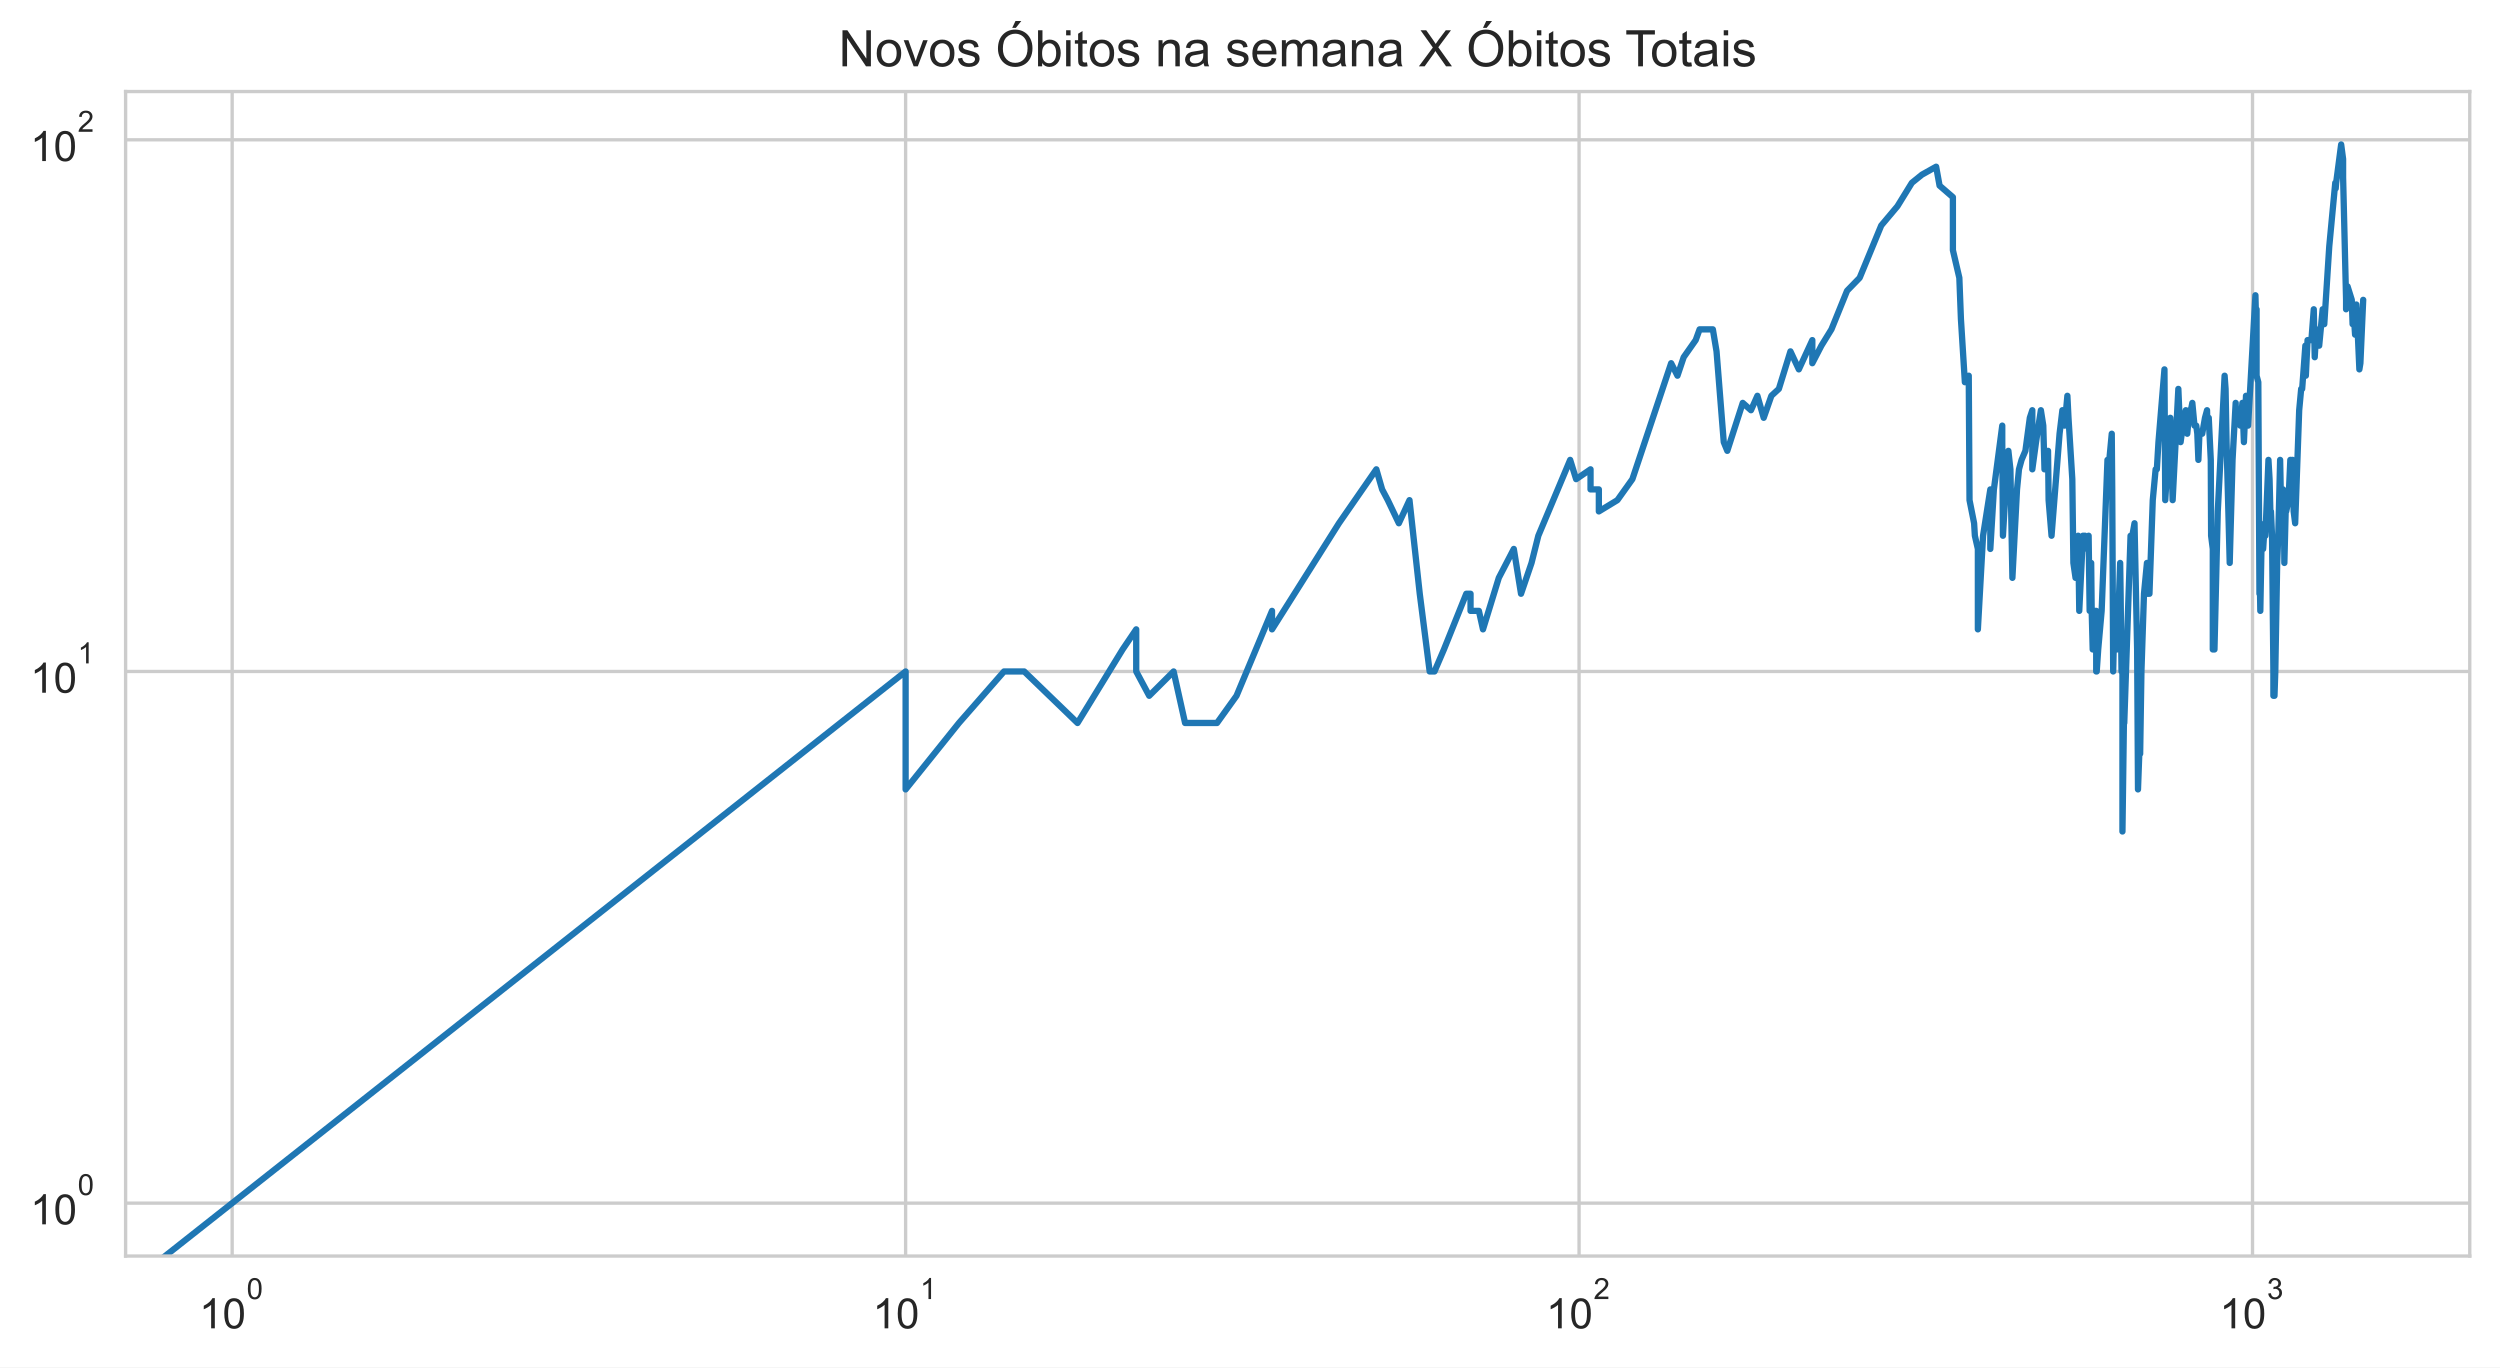
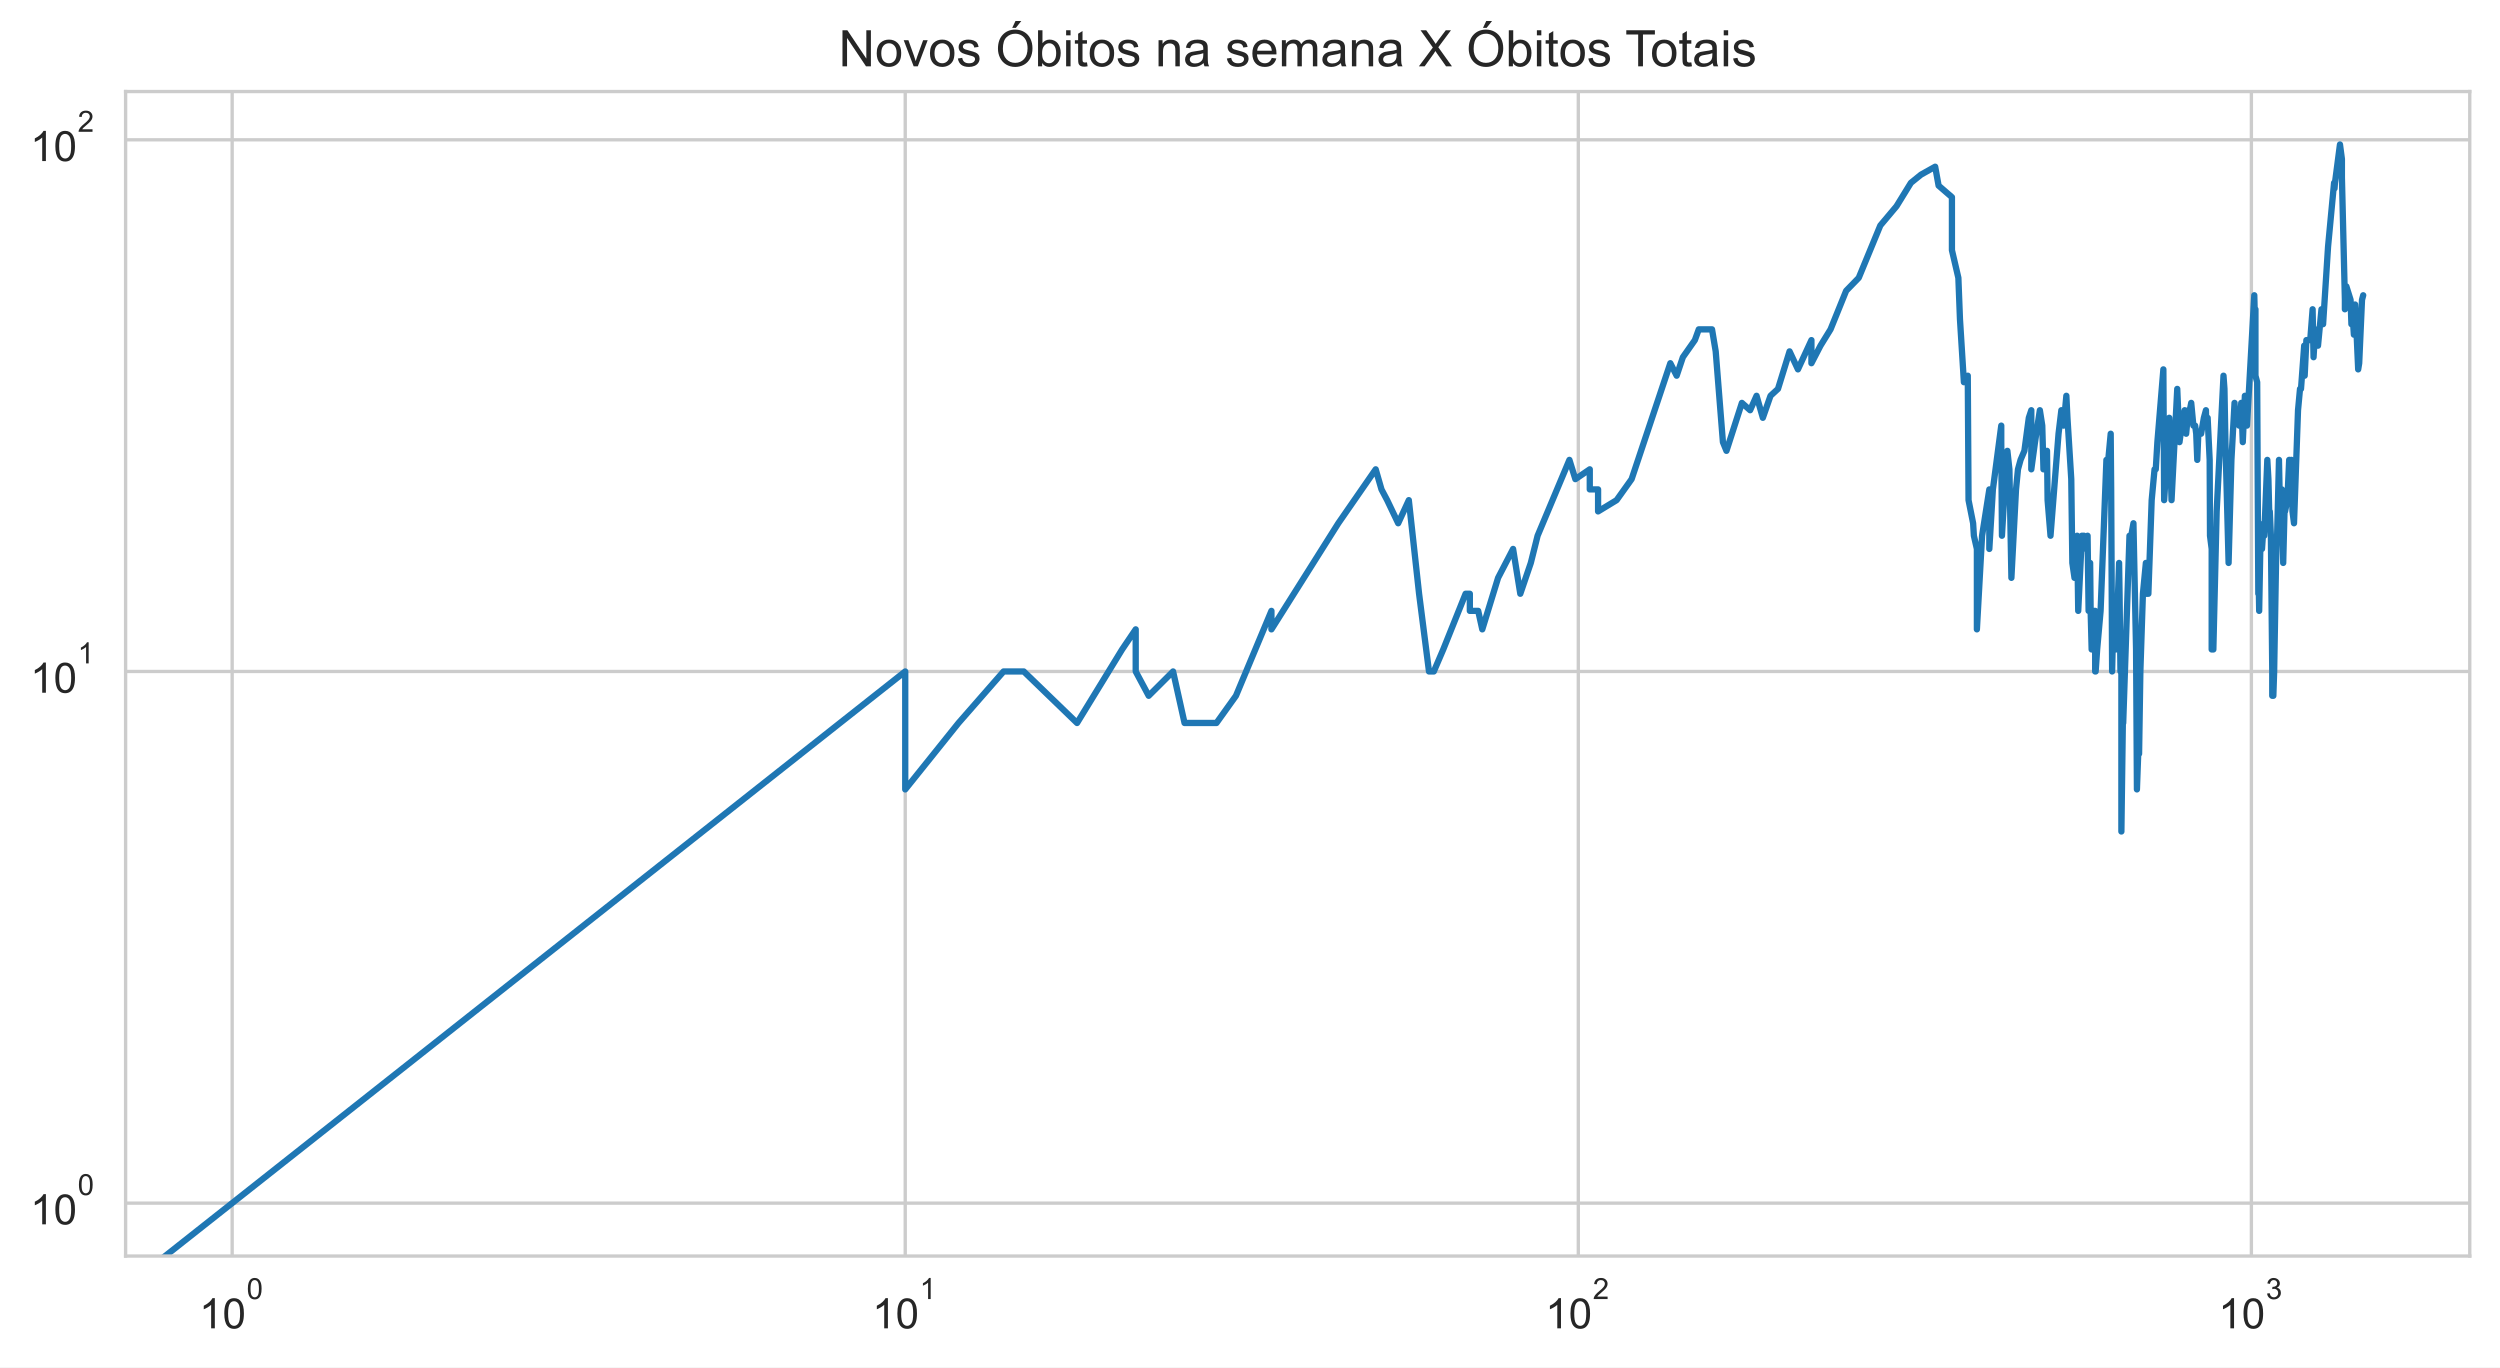
<svg xmlns="http://www.w3.org/2000/svg" xmlns:xlink="http://www.w3.org/1999/xlink" height="325.489pt" version="1.1" viewBox="0 0 595.1 325.489" width="595.1pt">
  <defs>
    <style type="text/css">*{stroke-linecap:butt;stroke-linejoin:round;}</style>
  </defs>
  <g id="figure_1">
    <g id="patch_1">
      <path d="M 0 325.489  L 595.1 325.489  L 595.1 0  L 0 0  z " style="fill:#ffffff;" />
    </g>
    <g id="axes_1">
      <g id="patch_2">
        <path d="M 29.9 298.989  L 587.9 298.989  L 587.9 21.789  L 29.9 21.789  z " style="fill:#ffffff;" />
      </g>
      <g id="matplotlib.axis_1">
        <g id="xtick_1">
          <g id="line2d_1">
-             <path clip-path="url(#p355c9e0481)" d="M 55.264 298.989  L 55.264 21.789  " style="fill:none;stroke:#cccccc;stroke-linecap:round;stroke-width:0.8;" />
+             <path clip-path="url(#p734bae576e)" d="M 55.264 298.989  L 55.264 21.789  " style="fill:none;stroke:#cccccc;stroke-linecap:round;stroke-width:0.8;" />
          </g>
          <g id="text_1">
            <g style="fill:#262626;" transform="translate(47.41364 316.3019)scale(0.1 -0.1)">
              <defs>
                <path d="M 2384 0  L 1822 0  L 1822 3584  Q 1619 3391 1289 3197  Q 959 3003 697 2906  L 697 3450  Q 1169 3672 1522 3987  Q 1875 4303 2022 4600  L 2384 4600  L 2384 0  z " id="ArialMT-31" transform="scale(0.015625)" />
                <path d="M 266 2259  Q 266 3072 433 3567  Q 600 4063 929 4331  Q 1259 4600 1759 4600  Q 2128 4600 2406 4451  Q 2684 4303 2865 4023  Q 3047 3744 3150 3342  Q 3253 2941 3253 2259  Q 3253 1453 3087 958  Q 2922 463 2592 192  Q 2263 -78 1759 -78  Q 1097 -78 719 397  Q 266 969 266 2259  z M 844 2259  Q 844 1131 1108 757  Q 1372 384 1759 384  Q 2147 384 2411 759  Q 2675 1134 2675 2259  Q 2675 3391 2411 3762  Q 2147 4134 1753 4134  Q 1366 4134 1134 3806  Q 844 3388 844 2259  z " id="ArialMT-30" transform="scale(0.015625)" />
              </defs>
              <use transform="translate(0 0.99375)" xlink:href="#ArialMT-31" />
              <use transform="translate(55.61523 0.99375)" xlink:href="#ArialMT-30" />
              <use transform="translate(112.9728 70.6875)scale(0.7)" xlink:href="#ArialMT-30" />
            </g>
          </g>
        </g>
        <g id="xtick_2">
          <g id="line2d_2">
-             <path clip-path="url(#p355c9e0481)" d="M 215.572 298.989  L 215.572 21.789  " style="fill:none;stroke:#cccccc;stroke-linecap:round;stroke-width:0.8;" />
+             <path clip-path="url(#p734bae576e)" d="M 215.482 298.989  L 215.482 21.789  " style="fill:none;stroke:#cccccc;stroke-linecap:round;stroke-width:0.8;" />
          </g>
          <g id="text_2">
-             <g style="fill:#262626;" transform="translate(207.7222 316.3019)scale(0.1 -0.1)">
+             <g style="fill:#262626;" transform="translate(207.632 316.3019)scale(0.1 -0.1)">
              <use transform="translate(0 0.99375)" xlink:href="#ArialMT-31" />
              <use transform="translate(55.61523 0.99375)" xlink:href="#ArialMT-30" />
              <use transform="translate(112.9728 70.6875)scale(0.7)" xlink:href="#ArialMT-31" />
            </g>
          </g>
        </g>
        <g id="xtick_3">
          <g id="line2d_3">
-             <path clip-path="url(#p355c9e0481)" d="M 375.881 298.989  L 375.881 21.789  " style="fill:none;stroke:#cccccc;stroke-linecap:round;stroke-width:0.8;" />
+             <path clip-path="url(#p734bae576e)" d="M 375.7 298.989  L 375.7 21.789  " style="fill:none;stroke:#cccccc;stroke-linecap:round;stroke-width:0.8;" />
          </g>
          <g id="text_3">
-             <g style="fill:#262626;" transform="translate(368.0307 316.3019)scale(0.1 -0.1)">
+             <g style="fill:#262626;" transform="translate(367.8503 316.3019)scale(0.1 -0.1)">
              <defs>
                <path d="M 3222 541  L 3222 0  L 194 0  Q 188 203 259 391  Q 375 700 629 1000  Q 884 1300 1366 1694  Q 2113 2306 2375 2664  Q 2638 3022 2638 3341  Q 2638 3675 2398 3904  Q 2159 4134 1775 4134  Q 1369 4134 1125 3890  Q 881 3647 878 3216  L 300 3275  Q 359 3922 746 4261  Q 1134 4600 1788 4600  Q 2447 4600 2831 4234  Q 3216 3869 3216 3328  Q 3216 3053 3103 2787  Q 2991 2522 2730 2228  Q 2469 1934 1863 1422  Q 1356 997 1212 845  Q 1069 694 975 541  L 3222 541  z " id="ArialMT-32" transform="scale(0.015625)" />
              </defs>
              <use transform="translate(0 0.99375)" xlink:href="#ArialMT-31" />
              <use transform="translate(55.61523 0.99375)" xlink:href="#ArialMT-30" />
              <use transform="translate(112.9728 70.6875)scale(0.7)" xlink:href="#ArialMT-32" />
            </g>
          </g>
        </g>
        <g id="xtick_4">
          <g id="line2d_4">
-             <path clip-path="url(#p355c9e0481)" d="M 536.189 298.989  L 536.189 21.789  " style="fill:none;stroke:#cccccc;stroke-linecap:round;stroke-width:0.8;" />
+             <path clip-path="url(#p734bae576e)" d="M 535.919 298.989  L 535.919 21.789  " style="fill:none;stroke:#cccccc;stroke-linecap:round;stroke-width:0.8;" />
          </g>
          <g id="text_4">
-             <g style="fill:#262626;" transform="translate(528.3392 316.3019)scale(0.1 -0.1)">
+             <g style="fill:#262626;" transform="translate(528.0687 316.3019)scale(0.1 -0.1)">
              <defs>
                <path d="M 269 1209  L 831 1284  Q 928 806 1161 595  Q 1394 384 1728 384  Q 2125 384 2398 659  Q 2672 934 2672 1341  Q 2672 1728 2419 1979  Q 2166 2231 1775 2231  Q 1616 2231 1378 2169  L 1441 2663  Q 1497 2656 1531 2656  Q 1891 2656 2178 2843  Q 2466 3031 2466 3422  Q 2466 3731 2256 3934  Q 2047 4138 1716 4138  Q 1388 4138 1169 3931  Q 950 3725 888 3313  L 325 3413  Q 428 3978 793 4289  Q 1159 4600 1703 4600  Q 2078 4600 2393 4439  Q 2709 4278 2876 4000  Q 3044 3722 3044 3409  Q 3044 3113 2884 2869  Q 2725 2625 2413 2481  Q 2819 2388 3044 2092  Q 3269 1797 3269 1353  Q 3269 753 2831 336  Q 2394 -81 1725 -81  Q 1122 -81 723 278  Q 325 638 269 1209  z " id="ArialMT-33" transform="scale(0.015625)" />
              </defs>
              <use transform="translate(0 0.99375)" xlink:href="#ArialMT-31" />
              <use transform="translate(55.61523 0.99375)" xlink:href="#ArialMT-30" />
              <use transform="translate(112.9728 70.6875)scale(0.7)" xlink:href="#ArialMT-33" />
            </g>
          </g>
        </g>
        <g id="xtick_5" />
        <g id="xtick_6" />
        <g id="xtick_7" />
        <g id="xtick_8" />
        <g id="xtick_9" />
        <g id="xtick_10" />
        <g id="xtick_11" />
        <g id="xtick_12" />
        <g id="xtick_13" />
        <g id="xtick_14" />
        <g id="xtick_15" />
        <g id="xtick_16" />
        <g id="xtick_17" />
        <g id="xtick_18" />
        <g id="xtick_19" />
        <g id="xtick_20" />
        <g id="xtick_21" />
        <g id="xtick_22" />
        <g id="xtick_23" />
        <g id="xtick_24" />
        <g id="xtick_25" />
        <g id="xtick_26" />
        <g id="xtick_27" />
        <g id="xtick_28" />
        <g id="xtick_29" />
        <g id="xtick_30" />
        <g id="xtick_31" />
        <g id="xtick_32" />
      </g>
      <g id="matplotlib.axis_2">
        <g id="ytick_1">
          <g id="line2d_5">
-             <path clip-path="url(#p355c9e0481)" d="M 29.9 286.389  L 587.9 286.389  " style="fill:none;stroke:#cccccc;stroke-linecap:round;stroke-width:0.8;" />
+             <path clip-path="url(#p734bae576e)" d="M 29.9 286.389  L 587.9 286.389  " style="fill:none;stroke:#cccccc;stroke-linecap:round;stroke-width:0.8;" />
          </g>
          <g id="text_5">
            <g style="fill:#262626;" transform="translate(7.2 291.5456)scale(0.1 -0.1)">
              <use transform="translate(0 0.99375)" xlink:href="#ArialMT-31" />
              <use transform="translate(55.61523 0.99375)" xlink:href="#ArialMT-30" />
              <use transform="translate(112.9728 70.6875)scale(0.7)" xlink:href="#ArialMT-30" />
            </g>
          </g>
        </g>
        <g id="ytick_2">
          <g id="line2d_6">
-             <path clip-path="url(#p355c9e0481)" d="M 29.9 159.834  L 587.9 159.834  " style="fill:none;stroke:#cccccc;stroke-linecap:round;stroke-width:0.8;" />
+             <path clip-path="url(#p734bae576e)" d="M 29.9 159.834  L 587.9 159.834  " style="fill:none;stroke:#cccccc;stroke-linecap:round;stroke-width:0.8;" />
          </g>
          <g id="text_6">
            <g style="fill:#262626;" transform="translate(7.2 164.9904)scale(0.1 -0.1)">
              <use transform="translate(0 0.99375)" xlink:href="#ArialMT-31" />
              <use transform="translate(55.61523 0.99375)" xlink:href="#ArialMT-30" />
              <use transform="translate(112.9728 70.6875)scale(0.7)" xlink:href="#ArialMT-31" />
            </g>
          </g>
        </g>
        <g id="ytick_3">
          <g id="line2d_7">
-             <path clip-path="url(#p355c9e0481)" d="M 29.9 33.279  L 587.9 33.279  " style="fill:none;stroke:#cccccc;stroke-linecap:round;stroke-width:0.8;" />
+             <path clip-path="url(#p734bae576e)" d="M 29.9 33.279  L 587.9 33.279  " style="fill:none;stroke:#cccccc;stroke-linecap:round;stroke-width:0.8;" />
          </g>
          <g id="text_7">
            <g style="fill:#262626;" transform="translate(7.2 38.43524)scale(0.1 -0.1)">
              <use transform="translate(0 0.99375)" xlink:href="#ArialMT-31" />
              <use transform="translate(55.61523 0.99375)" xlink:href="#ArialMT-30" />
              <use transform="translate(112.9728 70.6875)scale(0.7)" xlink:href="#ArialMT-32" />
            </g>
          </g>
        </g>
        <g id="ytick_4" />
        <g id="ytick_5" />
        <g id="ytick_6" />
        <g id="ytick_7" />
        <g id="ytick_8" />
        <g id="ytick_9" />
        <g id="ytick_10" />
        <g id="ytick_11" />
        <g id="ytick_12" />
        <g id="ytick_13" />
        <g id="ytick_14" />
        <g id="ytick_15" />
        <g id="ytick_16" />
        <g id="ytick_17" />
        <g id="ytick_18" />
        <g id="ytick_19" />
        <g id="ytick_20" />
        <g id="ytick_21" />
      </g>
      <g id="line2d_8">
-         <path clip-path="url(#p355c9e0481)" d="M 4.469 326.489  L 215.572 159.834  L 215.572 187.91  L 228.266 172.099  L 238.998 159.834  L 238.998 159.834  L 243.801 159.834  L 256.495 172.099  L 267.227 154.596  L 270.465 149.813  L 270.465 159.834  L 273.56 165.625  L 273.56 165.625  L 279.365 159.834  L 282.096 172.099  L 289.698 172.099  L 294.342 165.625  L 302.791 145.414  L 302.791 149.813  L 302.791 149.813  L 318.723 124.556  L 327.623 111.716  L 329.002 116.499  L 330.354 119.056  L 332.981 124.556  L 335.513 119.056  L 337.956 141.341  L 340.316 159.834  L 341.467 159.834  L 343.713 154.596  L 349.03 141.341  L 350.047 141.341  L 350.047 145.414  L 352.036 145.414  L 353.01 149.813  L 356.774 137.549  L 360.345 130.67  L 362.064 141.341  L 364.566 134.002  L 366.185 127.528  L 373.76 109.473  L 375.181 114.056  L 378.611 111.716  L 378.611 116.499  L 380.591 116.499  L 380.591 121.737  L 385.003 119.056  L 388.574 114.056  L 397.798 86.46  L 399.306 89.431  L 400.782 85.032  L 403.644 80.959  L 404.572 78.402  L 407.727 78.402  L 408.603 83.64  L 410.322 105.243  L 411.166 107.317  L 414.842 95.905  L 416.803 97.65  L 418.333 94.214  L 419.831 99.452  L 421.658 94.214  L 423.439 92.573  L 426.196 83.64  L 428.195 87.925  L 431.404 80.959  L 431.404 86.46  L 433.565 82.283  L 435.956 78.402  L 439.674 69.22  L 442.672 66.137  L 447.812 53.673  L 451.668 49.091  L 451.668 49.091  L 455.098 43.52  L 457.51 41.569  L 460.876 39.684  L 461.693 44.186  L 464.867 46.935  L 464.867 59.553  L 464.867 59.553  L 466.401 66.137  L 466.78 75.959  L 467.717 90.98  L 468.641 89.431  L 468.825 119.056  L 468.825 119.056  L 469.916 124.556  L 470.096 127.528  L 470.812 130.67  L 470.812 149.813  L 472.047 127.528  L 472.047 127.528  L 473.775 116.499  L 473.775 130.67  L 474.623 116.499  L 476.617 101.315  L 476.617 105.243  L 476.617 105.243  L 476.78 127.528  L 477.269 119.056  L 478.076 107.317  L 478.555 111.716  L 479.032 137.549  L 480.131 116.499  L 480.131 116.499  L 480.596 111.716  L 481.212 109.473  L 482.126 107.317  L 483.178 99.452  L 483.772 97.65  L 483.772 111.716  L 483.772 111.716  L 484.653 105.243  L 485.811 97.65  L 486.383 101.315  L 486.667 111.716  L 487.372 109.473  L 487.372 109.473  L 487.513 107.317  L 487.652 119.056  L 488.348 127.528  L 490.259 103.244  L 490.929 97.65  L 491.461 99.452  L 491.461 99.452  L 491.461 101.315  L 492.12 94.214  L 492.381 99.452  L 493.29 114.056  L 493.547 134.002  L 493.547 134.002  L 494.059 137.549  L 494.694 127.528  L 494.946 145.414  L 495.822 127.528  L 495.822 127.528  L 496.317 127.528  L 496.809 130.67  L 497.176 127.528  L 497.419 145.414  L 497.783 134.002  L 497.904 145.414  L 498.145 154.596  L 498.743 145.414  L 498.743 149.813  L 498.981 145.414  L 498.981 159.834  L 499.1 159.834  L 499.455 154.596  L 500.276 145.414  L 501.662 109.473  L 501.89 109.473  L 501.89 109.473  L 501.89 111.716  L 502.683 103.244  L 502.795 116.499  L 503.02 159.834  L 503.02 159.834  L 503.244 149.813  L 503.911 154.596  L 504.132 149.813  L 504.682 134.002  L 504.791 141.341  L 505.009 159.834  L 505.227 159.834  L 505.227 197.931  L 505.66 165.625  L 505.66 172.099  L 507.155 127.528  L 507.471 130.67  L 507.471 130.67  L 507.576 127.528  L 508.099 124.556  L 508.722 154.596  L 508.928 187.91  L 509.236 179.438  L 509.441 179.438  L 509.747 159.834  L 510.355 141.341  L 511.058 134.002  L 511.058 141.341  L 511.158 141.341  L 511.655 141.341  L 512.443 119.056  L 513.125 111.716  L 513.415 111.716  L 513.415 111.716  L 513.8 105.243  L 515.226 87.925  L 515.414 119.056  L 515.414 119.056  L 516.623 99.452  L 517.174 119.056  L 518.533 92.573  L 518.533 92.573  L 519.069 105.243  L 519.866 99.452  L 520.305 97.65  L 520.654 103.244  L 521.174 97.65  L 521.174 99.452  L 521.174 99.452  L 521.862 95.905  L 522.373 101.315  L 522.796 101.315  L 523.049 103.244  L 523.301 109.473  L 523.551 103.244  L 524.216 103.244  L 524.874 99.452  L 525.364 97.65  L 525.445 101.315  L 525.77 99.452  L 526.253 109.473  L 526.333 127.528  L 526.733 130.67  L 526.733 154.596  L 526.733 154.596  L 527.131 154.596  L 527.919 121.737  L 529.547 89.431  L 529.547 89.431  L 529.776 92.573  L 530.005 105.243  L 530.761 134.002  L 531.436 109.473  L 531.436 109.473  L 532.177 95.905  L 532.251 99.452  L 533.056 97.65  L 533.275 101.315  L 533.781 95.905  L 533.781 95.905  L 534.14 105.243  L 534.64 94.214  L 535.137 101.315  L 536.882 70.288  L 537.02 75.959  L 537.157 73.62  L 537.157 73.62  L 537.157 89.431  L 537.568 90.98  L 537.84 141.341  L 537.976 141.341  L 538.044 145.414  L 538.044 145.414  L 538.315 130.67  L 538.719 130.67  L 539.12 124.556  L 539.254 124.556  L 539.254 127.528  L 539.254 127.528  L 539.983 109.473  L 540.246 114.056  L 540.508 124.556  L 540.574 121.737  L 540.574 121.737  L 540.835 127.528  L 541.159 159.834  L 541.159 165.625  L 541.159 165.625  L 541.418 165.625  L 541.612 159.834  L 542.061 134.002  L 542.317 127.528  L 542.761 109.473  L 542.761 109.473  L 542.951 119.056  L 543.455 116.499  L 543.643 119.056  L 543.768 134.002  L 543.768 134.002  L 544.079 121.737  L 544.203 121.737  L 544.76 119.056  L 545.189 109.473  L 545.312 109.473  L 545.312 109.473  L 545.434 116.499  L 545.738 109.473  L 545.98 121.737  L 546.342 124.556  L 547.298 97.65  L 547.771 92.573  L 548.007 92.573  L 548.766 82.283  L 548.883 89.431  L 549.288 80.959  L 550.204 80.959  L 550.771 73.62  L 550.997 85.032  L 551.39 78.402  L 551.613 80.959  L 551.613 82.283  L 552.058 82.283  L 552.885 73.62  L 553.267 77.167  L 554.455 58.673  L 555.886 43.52  L 555.991 44.861  L 556.096 43.52  L 557.289 34.389  L 557.75 37.862  L 557.75 42.211  L 558.461 71.376  L 558.461 73.62  L 558.815 68.173  L 559.813 71.376  L 560.011 77.167  L 560.11 74.777  L 560.357 75.959  L 560.602 79.665  L 560.896 72.486  L 561.091 75.959  L 561.624 87.925  L 561.866 86.46  L 562.536 71.376  L 562.536 71.376  " style="fill:none;stroke:#1f77b4;stroke-linecap:round;stroke-width:1.5;" />
+         <path clip-path="url(#p734bae576e)" d="M 4.497 326.489  L 215.482 159.834  L 215.482 187.91  L 228.168 172.099  L 238.894 159.834  L 238.894 159.834  L 243.695 159.834  L 256.381 172.099  L 267.107 154.596  L 270.344 149.813  L 270.344 159.834  L 273.437 165.625  L 273.437 165.625  L 279.239 159.834  L 281.968 172.099  L 289.567 172.099  L 294.207 165.625  L 302.652 145.414  L 302.652 149.813  L 302.652 149.813  L 318.575 124.556  L 327.47 111.716  L 328.848 116.499  L 330.199 119.056  L 332.825 124.556  L 335.355 119.056  L 337.797 141.341  L 340.156 159.834  L 341.306 159.834  L 343.551 154.596  L 348.865 141.341  L 349.881 141.341  L 349.881 145.414  L 351.869 145.414  L 352.842 149.813  L 356.604 137.549  L 360.174 130.67  L 361.892 141.341  L 364.392 134.002  L 366.01 127.528  L 373.581 109.473  L 375.001 114.056  L 378.429 111.716  L 378.429 116.499  L 380.408 116.499  L 380.408 121.737  L 384.818 119.056  L 388.387 114.056  L 397.605 86.46  L 399.113 89.431  L 400.588 85.032  L 403.448 80.959  L 404.376 78.402  L 407.529 78.402  L 408.404 83.64  L 410.122 105.243  L 410.966 107.317  L 414.639 95.905  L 416.6 97.65  L 418.129 94.214  L 419.625 99.452  L 421.452 94.214  L 423.232 92.573  L 425.988 83.64  L 427.985 87.925  L 431.192 80.959  L 431.192 86.46  L 433.353 82.283  L 435.742 78.402  L 439.458 69.22  L 442.454 66.137  L 447.591 53.673  L 451.445 49.091  L 451.445 49.091  L 454.873 43.52  L 457.284 41.569  L 460.648 39.684  L 461.464 44.186  L 464.637 46.935  L 464.637 59.553  L 464.637 59.553  L 466.17 66.137  L 466.548 75.959  L 467.485 90.98  L 468.409 89.431  L 468.592 119.056  L 468.592 119.056  L 469.682 124.556  L 469.862 127.528  L 470.578 130.67  L 470.578 149.813  L 471.813 127.528  L 471.813 127.528  L 473.539 116.499  L 473.539 130.67  L 474.387 116.499  L 476.38 101.315  L 476.38 105.243  L 476.38 105.243  L 476.543 127.528  L 477.032 119.056  L 477.838 107.317  L 478.317 111.716  L 478.793 137.549  L 479.892 116.499  L 479.892 116.499  L 480.357 111.716  L 480.973 109.473  L 481.886 107.317  L 482.937 99.452  L 483.531 97.65  L 483.531 111.716  L 483.531 111.716  L 484.411 105.243  L 485.569 97.65  L 486.14 101.315  L 486.424 111.716  L 487.129 109.473  L 487.129 109.473  L 487.269 107.317  L 487.409 119.056  L 488.104 127.528  L 490.015 103.244  L 490.684 97.65  L 491.215 99.452  L 491.215 99.452  L 491.215 101.315  L 491.874 94.214  L 492.135 99.452  L 493.043 114.056  L 493.3 134.002  L 493.3 134.002  L 493.812 137.549  L 494.446 127.528  L 494.699 145.414  L 495.574 127.528  L 495.574 127.528  L 496.069 127.528  L 496.561 130.67  L 496.927 127.528  L 497.171 145.414  L 497.534 134.002  L 497.655 145.414  L 497.895 154.596  L 498.494 145.414  L 498.494 149.813  L 498.732 145.414  L 498.732 159.834  L 498.85 159.834  L 499.205 154.596  L 500.026 145.414  L 501.41 109.473  L 501.639 109.473  L 501.639 109.473  L 501.639 111.716  L 502.431 103.244  L 502.544 116.499  L 502.768 159.834  L 502.768 159.834  L 502.992 149.813  L 503.659 154.596  L 503.88 149.813  L 504.429 134.002  L 504.538 141.341  L 504.756 159.834  L 504.974 159.834  L 504.974 197.931  L 505.407 165.625  L 505.407 172.099  L 506.901 127.528  L 507.217 130.67  L 507.217 130.67  L 507.322 127.528  L 507.845 124.556  L 508.467 154.596  L 508.673 187.91  L 508.981 179.438  L 509.186 179.438  L 509.492 159.834  L 510.099 141.341  L 510.802 134.002  L 510.802 141.341  L 510.901 141.341  L 511.398 141.341  L 512.185 119.056  L 512.867 111.716  L 513.157 111.716  L 513.157 111.716  L 513.542 105.243  L 514.967 87.925  L 515.155 119.056  L 515.155 119.056  L 516.364 99.452  L 516.914 119.056  L 518.272 92.573  L 518.272 92.573  L 518.808 105.243  L 519.605 99.452  L 520.043 97.65  L 520.392 103.244  L 520.912 97.65  L 520.912 99.452  L 520.912 99.452  L 521.599 95.905  L 522.11 101.315  L 522.533 101.315  L 522.786 103.244  L 523.037 109.473  L 523.288 103.244  L 523.952 103.244  L 524.61 99.452  L 525.1 97.65  L 525.181 101.315  L 525.505 99.452  L 525.988 109.473  L 526.068 127.528  L 526.468 130.67  L 526.468 154.596  L 526.468 154.596  L 526.865 154.596  L 527.653 121.737  L 529.28 89.431  L 529.28 89.431  L 529.509 92.573  L 529.738 105.243  L 530.494 134.002  L 531.168 109.473  L 531.168 109.473  L 531.909 95.905  L 531.982 99.452  L 532.788 97.65  L 533.006 101.315  L 533.512 95.905  L 533.512 95.905  L 533.871 105.243  L 534.371 94.214  L 534.867 101.315  L 536.611 70.288  L 536.749 75.959  L 536.886 73.62  L 536.886 73.62  L 536.886 89.431  L 537.297 90.98  L 537.569 141.341  L 537.705 141.341  L 537.772 145.414  L 537.772 145.414  L 538.043 130.67  L 538.447 130.67  L 538.848 124.556  L 538.981 124.556  L 538.981 127.528  L 538.981 127.528  L 539.71 109.473  L 539.973 114.056  L 540.235 124.556  L 540.301 121.737  L 540.301 121.737  L 540.561 127.528  L 540.886 159.834  L 540.886 165.625  L 540.886 165.625  L 541.145 165.625  L 541.338 159.834  L 541.787 134.002  L 542.043 127.528  L 542.487 109.473  L 542.487 109.473  L 542.677 119.056  L 543.18 116.499  L 543.368 119.056  L 543.493 134.002  L 543.493 134.002  L 543.804 121.737  L 543.928 121.737  L 544.484 119.056  L 544.914 109.473  L 545.036 109.473  L 545.036 109.473  L 545.158 116.499  L 545.462 109.473  L 545.704 121.737  L 546.066 124.556  L 547.021 97.65  L 547.494 92.573  L 547.73 92.573  L 548.489 82.283  L 548.605 89.431  L 549.01 80.959  L 549.926 80.959  L 550.493 73.62  L 550.718 85.032  L 551.111 78.402  L 551.334 80.959  L 551.334 82.283  L 551.779 82.283  L 552.605 73.62  L 552.987 77.167  L 554.174 58.673  L 555.605 43.52  L 555.71 44.861  L 555.814 43.52  L 557.006 34.389  L 557.467 37.862  L 557.467 42.211  L 558.178 71.376  L 558.178 73.62  L 558.531 68.173  L 559.53 71.376  L 559.728 77.167  L 559.826 74.777  L 560.073 75.959  L 560.318 79.665  L 560.611 72.486  L 560.806 75.959  L 561.34 87.925  L 561.581 86.46  L 562.251 71.376  L 562.536 70.288  L 562.536 70.288  " style="fill:none;stroke:#1f77b4;stroke-linecap:round;stroke-width:1.5;" />
      </g>
      <g id="patch_3">
        <path d="M 29.9 298.989  L 29.9 21.789  " style="fill:none;stroke:#cccccc;stroke-linecap:square;stroke-linejoin:miter;stroke-width:0.8;" />
      </g>
      <g id="patch_4">
        <path d="M 587.9 298.989  L 587.9 21.789  " style="fill:none;stroke:#cccccc;stroke-linecap:square;stroke-linejoin:miter;stroke-width:0.8;" />
      </g>
      <g id="patch_5">
        <path d="M 29.9 298.989  L 587.9 298.989  " style="fill:none;stroke:#cccccc;stroke-linecap:square;stroke-linejoin:miter;stroke-width:0.8;" />
      </g>
      <g id="patch_6">
        <path d="M 29.9 21.789  L 587.9 21.789  " style="fill:none;stroke:#cccccc;stroke-linecap:square;stroke-linejoin:miter;stroke-width:0.8;" />
      </g>
      <g id="text_8">
        <g style="fill:#262626;" transform="translate(199.6278 15.78937)scale(0.12 -0.12)">
          <defs>
            <path d="M 488 0  L 488 4581  L 1109 4581  L 3516 984  L 3516 4581  L 4097 4581  L 4097 0  L 3475 0  L 1069 3600  L 1069 0  L 488 0  z " id="ArialMT-4e" transform="scale(0.015625)" />
            <path d="M 213 1659  Q 213 2581 725 3025  Q 1153 3394 1769 3394  Q 2453 3394 2887 2945  Q 3322 2497 3322 1706  Q 3322 1066 3130 698  Q 2938 331 2570 128  Q 2203 -75 1769 -75  Q 1072 -75 642 372  Q 213 819 213 1659  z M 791 1659  Q 791 1022 1069 705  Q 1347 388 1769 388  Q 2188 388 2466 706  Q 2744 1025 2744 1678  Q 2744 2294 2464 2611  Q 2184 2928 1769 2928  Q 1347 2928 1069 2612  Q 791 2297 791 1659  z " id="ArialMT-6f" transform="scale(0.015625)" />
            <path d="M 1344 0  L 81 3319  L 675 3319  L 1388 1331  Q 1503 1009 1600 663  Q 1675 925 1809 1294  L 2547 3319  L 3125 3319  L 1869 0  L 1344 0  z " id="ArialMT-76" transform="scale(0.015625)" />
            <path d="M 197 991  L 753 1078  Q 800 744 1014 566  Q 1228 388 1613 388  Q 2000 388 2187 545  Q 2375 703 2375 916  Q 2375 1106 2209 1216  Q 2094 1291 1634 1406  Q 1016 1563 777 1677  Q 538 1791 414 1992  Q 291 2194 291 2438  Q 291 2659 392 2848  Q 494 3038 669 3163  Q 800 3259 1026 3326  Q 1253 3394 1513 3394  Q 1903 3394 2198 3281  Q 2494 3169 2634 2976  Q 2775 2784 2828 2463  L 2278 2388  Q 2241 2644 2061 2787  Q 1881 2931 1553 2931  Q 1166 2931 1000 2803  Q 834 2675 834 2503  Q 834 2394 903 2306  Q 972 2216 1119 2156  Q 1203 2125 1616 2013  Q 2213 1853 2448 1751  Q 2684 1650 2818 1456  Q 2953 1263 2953 975  Q 2953 694 2789 445  Q 2625 197 2315 61  Q 2006 -75 1616 -75  Q 969 -75 630 194  Q 291 463 197 991  z " id="ArialMT-73" transform="scale(0.015625)" />
            <path id="ArialMT-20" transform="scale(0.015625)" />
            <path d="M 309 2231  Q 309 3372 921 4017  Q 1534 4663 2503 4663  Q 3138 4663 3647 4359  Q 4156 4056 4423 3514  Q 4691 2972 4691 2284  Q 4691 1588 4409 1038  Q 4128 488 3612 205  Q 3097 -78 2500 -78  Q 1853 -78 1343 234  Q 834 547 571 1087  Q 309 1628 309 2231  z M 934 2222  Q 934 1394 1379 917  Q 1825 441 2497 441  Q 3181 441 3623 922  Q 4066 1403 4066 2288  Q 4066 2847 3877 3264  Q 3688 3681 3323 3911  Q 2959 4141 2506 4141  Q 1863 4141 1398 3698  Q 934 3256 934 2222  z M 2118 4883  L 2533 5758  L 3271 5758  L 2583 4883  L 2118 4883  z " id="ArialMT-d3" transform="scale(0.015625)" />
            <path d="M 941 0  L 419 0  L 419 4581  L 981 4581  L 981 2947  Q 1338 3394 1891 3394  Q 2197 3394 2470 3270  Q 2744 3147 2920 2923  Q 3097 2700 3197 2384  Q 3297 2069 3297 1709  Q 3297 856 2875 390  Q 2453 -75 1863 -75  Q 1275 -75 941 416  L 941 0  z M 934 1684  Q 934 1088 1097 822  Q 1363 388 1816 388  Q 2184 388 2453 708  Q 2722 1028 2722 1663  Q 2722 2313 2464 2622  Q 2206 2931 1841 2931  Q 1472 2931 1203 2611  Q 934 2291 934 1684  z " id="ArialMT-62" transform="scale(0.015625)" />
            <path d="M 425 3934  L 425 4581  L 988 4581  L 988 3934  L 425 3934  z M 425 0  L 425 3319  L 988 3319  L 988 0  L 425 0  z " id="ArialMT-69" transform="scale(0.015625)" />
            <path d="M 1650 503  L 1731 6  Q 1494 -44 1306 -44  Q 1000 -44 831 53  Q 663 150 594 308  Q 525 466 525 972  L 525 2881  L 113 2881  L 113 3319  L 525 3319  L 525 4141  L 1084 4478  L 1084 3319  L 1650 3319  L 1650 2881  L 1084 2881  L 1084 941  Q 1084 700 1114 631  Q 1144 563 1211 522  Q 1278 481 1403 481  Q 1497 481 1650 503  z " id="ArialMT-74" transform="scale(0.015625)" />
            <path d="M 422 0  L 422 3319  L 928 3319  L 928 2847  Q 1294 3394 1984 3394  Q 2284 3394 2536 3286  Q 2788 3178 2913 3003  Q 3038 2828 3088 2588  Q 3119 2431 3119 2041  L 3119 0  L 2556 0  L 2556 2019  Q 2556 2363 2490 2533  Q 2425 2703 2258 2804  Q 2091 2906 1866 2906  Q 1506 2906 1245 2678  Q 984 2450 984 1813  L 984 0  L 422 0  z " id="ArialMT-6e" transform="scale(0.015625)" />
            <path d="M 2588 409  Q 2275 144 1986 34  Q 1697 -75 1366 -75  Q 819 -75 525 192  Q 231 459 231 875  Q 231 1119 342 1320  Q 453 1522 633 1644  Q 813 1766 1038 1828  Q 1203 1872 1538 1913  Q 2219 1994 2541 2106  Q 2544 2222 2544 2253  Q 2544 2597 2384 2738  Q 2169 2928 1744 2928  Q 1347 2928 1158 2789  Q 969 2650 878 2297  L 328 2372  Q 403 2725 575 2942  Q 747 3159 1072 3276  Q 1397 3394 1825 3394  Q 2250 3394 2515 3294  Q 2781 3194 2906 3042  Q 3031 2891 3081 2659  Q 3109 2516 3109 2141  L 3109 1391  Q 3109 606 3145 398  Q 3181 191 3288 0  L 2700 0  Q 2613 175 2588 409  z M 2541 1666  Q 2234 1541 1622 1453  Q 1275 1403 1131 1340  Q 988 1278 909 1158  Q 831 1038 831 891  Q 831 666 1001 516  Q 1172 366 1500 366  Q 1825 366 2078 508  Q 2331 650 2450 897  Q 2541 1088 2541 1459  L 2541 1666  z " id="ArialMT-61" transform="scale(0.015625)" />
            <path d="M 2694 1069  L 3275 997  Q 3138 488 2766 206  Q 2394 -75 1816 -75  Q 1088 -75 661 373  Q 234 822 234 1631  Q 234 2469 665 2931  Q 1097 3394 1784 3394  Q 2450 3394 2872 2941  Q 3294 2488 3294 1666  Q 3294 1616 3291 1516  L 816 1516  Q 847 969 1125 678  Q 1403 388 1819 388  Q 2128 388 2347 550  Q 2566 713 2694 1069  z M 847 1978  L 2700 1978  Q 2663 2397 2488 2606  Q 2219 2931 1791 2931  Q 1403 2931 1139 2672  Q 875 2413 847 1978  z " id="ArialMT-65" transform="scale(0.015625)" />
            <path d="M 422 0  L 422 3319  L 925 3319  L 925 2853  Q 1081 3097 1340 3245  Q 1600 3394 1931 3394  Q 2300 3394 2536 3241  Q 2772 3088 2869 2813  Q 3263 3394 3894 3394  Q 4388 3394 4653 3120  Q 4919 2847 4919 2278  L 4919 0  L 4359 0  L 4359 2091  Q 4359 2428 4304 2576  Q 4250 2725 4106 2815  Q 3963 2906 3769 2906  Q 3419 2906 3187 2673  Q 2956 2441 2956 1928  L 2956 0  L 2394 0  L 2394 2156  Q 2394 2531 2256 2718  Q 2119 2906 1806 2906  Q 1569 2906 1367 2781  Q 1166 2656 1075 2415  Q 984 2175 984 1722  L 984 0  L 422 0  z " id="ArialMT-6d" transform="scale(0.015625)" />
            <path d="M 28 0  L 1800 2388  L 238 4581  L 959 4581  L 1791 3406  Q 2050 3041 2159 2844  Q 2313 3094 2522 3366  L 3444 4581  L 4103 4581  L 2494 2422  L 4228 0  L 3478 0  L 2325 1634  Q 2228 1775 2125 1941  Q 1972 1691 1906 1597  L 756 0  L 28 0  z " id="ArialMT-58" transform="scale(0.015625)" />
            <path d="M 1659 0  L 1659 4041  L 150 4041  L 150 4581  L 3781 4581  L 3781 4041  L 2266 4041  L 2266 0  L 1659 0  z " id="ArialMT-54" transform="scale(0.015625)" />
          </defs>
          <use xlink:href="#ArialMT-4e" />
          <use x="72.217" xlink:href="#ArialMT-6f" />
          <use x="127.832" xlink:href="#ArialMT-76" />
          <use x="177.832" xlink:href="#ArialMT-6f" />
          <use x="233.447" xlink:href="#ArialMT-73" />
          <use x="283.447" xlink:href="#ArialMT-20" />
          <use x="311.23" xlink:href="#ArialMT-d3" />
          <use x="389.014" xlink:href="#ArialMT-62" />
          <use x="444.629" xlink:href="#ArialMT-69" />
          <use x="466.846" xlink:href="#ArialMT-74" />
          <use x="494.629" xlink:href="#ArialMT-6f" />
          <use x="550.244" xlink:href="#ArialMT-73" />
          <use x="600.244" xlink:href="#ArialMT-20" />
          <use x="628.027" xlink:href="#ArialMT-6e" />
          <use x="683.643" xlink:href="#ArialMT-61" />
          <use x="739.258" xlink:href="#ArialMT-20" />
          <use x="767.041" xlink:href="#ArialMT-73" />
          <use x="817.041" xlink:href="#ArialMT-65" />
          <use x="872.656" xlink:href="#ArialMT-6d" />
          <use x="955.957" xlink:href="#ArialMT-61" />
          <use x="1011.572" xlink:href="#ArialMT-6e" />
          <use x="1067.188" xlink:href="#ArialMT-61" />
          <use x="1122.803" xlink:href="#ArialMT-20" />
          <use x="1150.586" xlink:href="#ArialMT-58" />
          <use x="1217.285" xlink:href="#ArialMT-20" />
          <use x="1245.068" xlink:href="#ArialMT-d3" />
          <use x="1322.852" xlink:href="#ArialMT-62" />
          <use x="1378.467" xlink:href="#ArialMT-69" />
          <use x="1400.684" xlink:href="#ArialMT-74" />
          <use x="1428.467" xlink:href="#ArialMT-6f" />
          <use x="1484.082" xlink:href="#ArialMT-73" />
          <use x="1534.082" xlink:href="#ArialMT-20" />
          <use x="1560.115" xlink:href="#ArialMT-54" />
          <use x="1610.074" xlink:href="#ArialMT-6f" />
          <use x="1665.689" xlink:href="#ArialMT-74" />
          <use x="1693.473" xlink:href="#ArialMT-61" />
          <use x="1749.088" xlink:href="#ArialMT-69" />
          <use x="1771.305" xlink:href="#ArialMT-73" />
        </g>
      </g>
    </g>
  </g>
  <defs>
-     <clipPath id="p355c9e0481">
+     <clipPath id="p734bae576e">
      <rect height="277.2" width="558" x="29.9" y="21.789" />
    </clipPath>
  </defs>
</svg>
